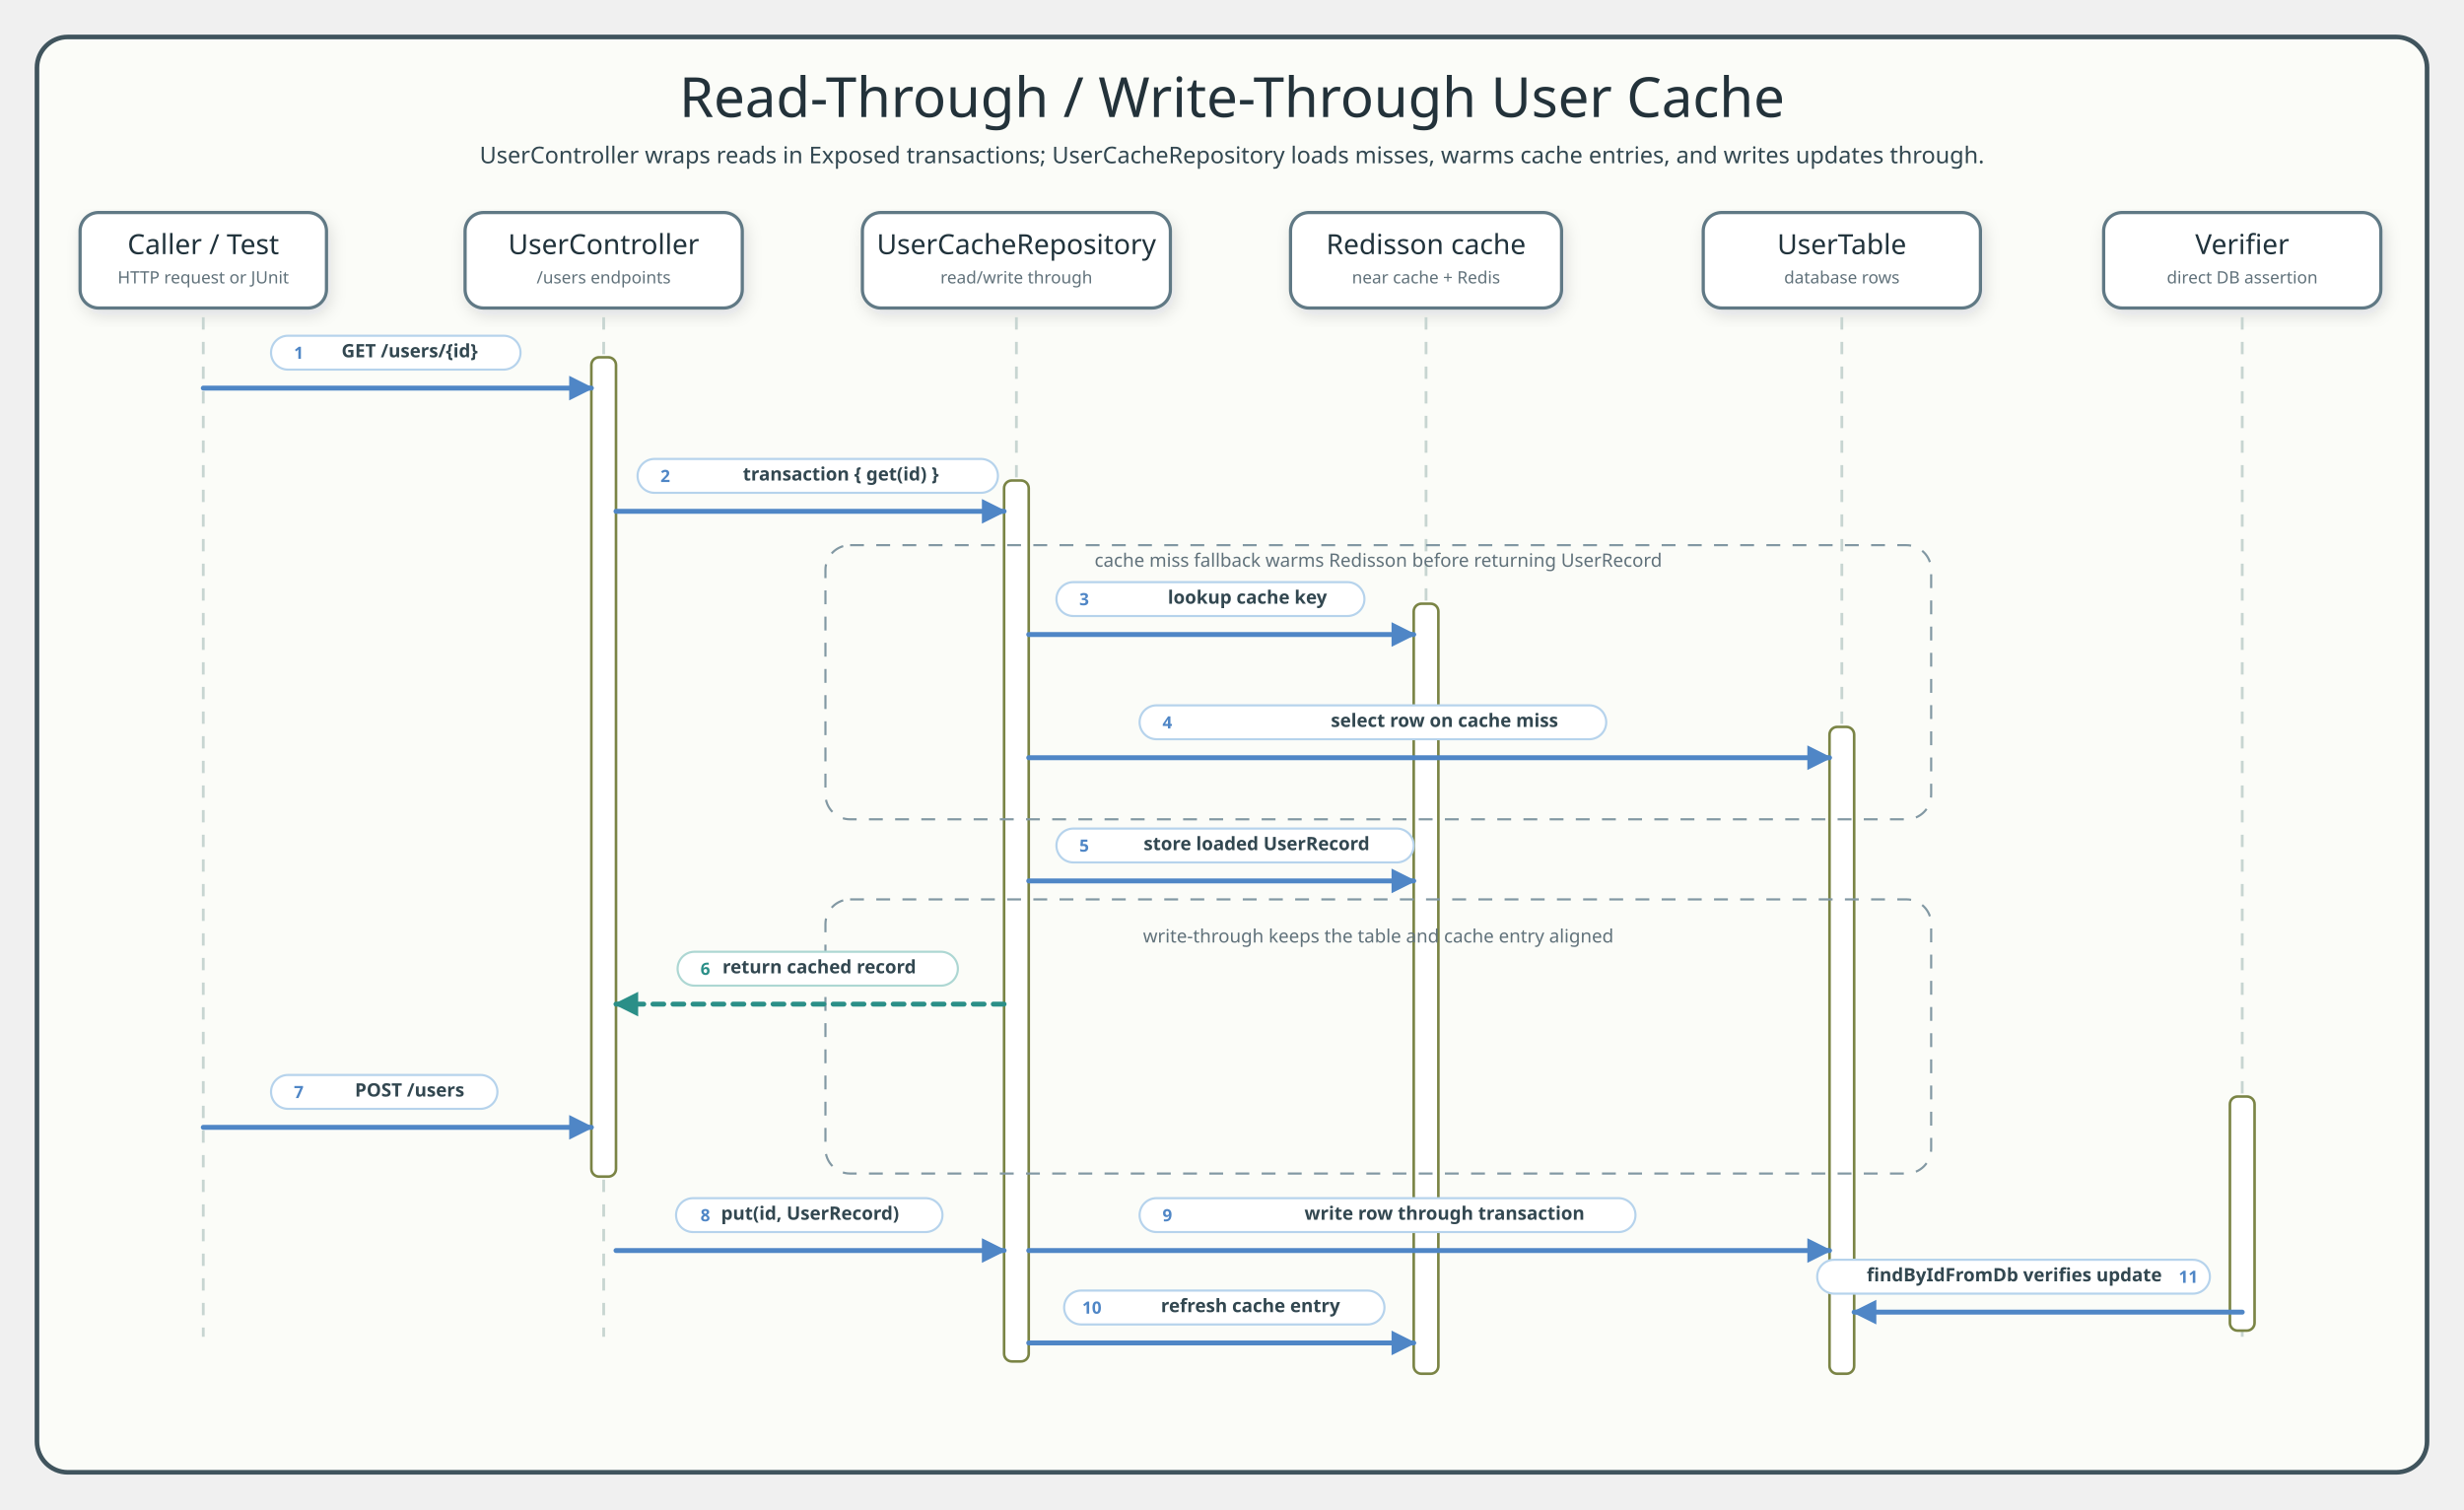
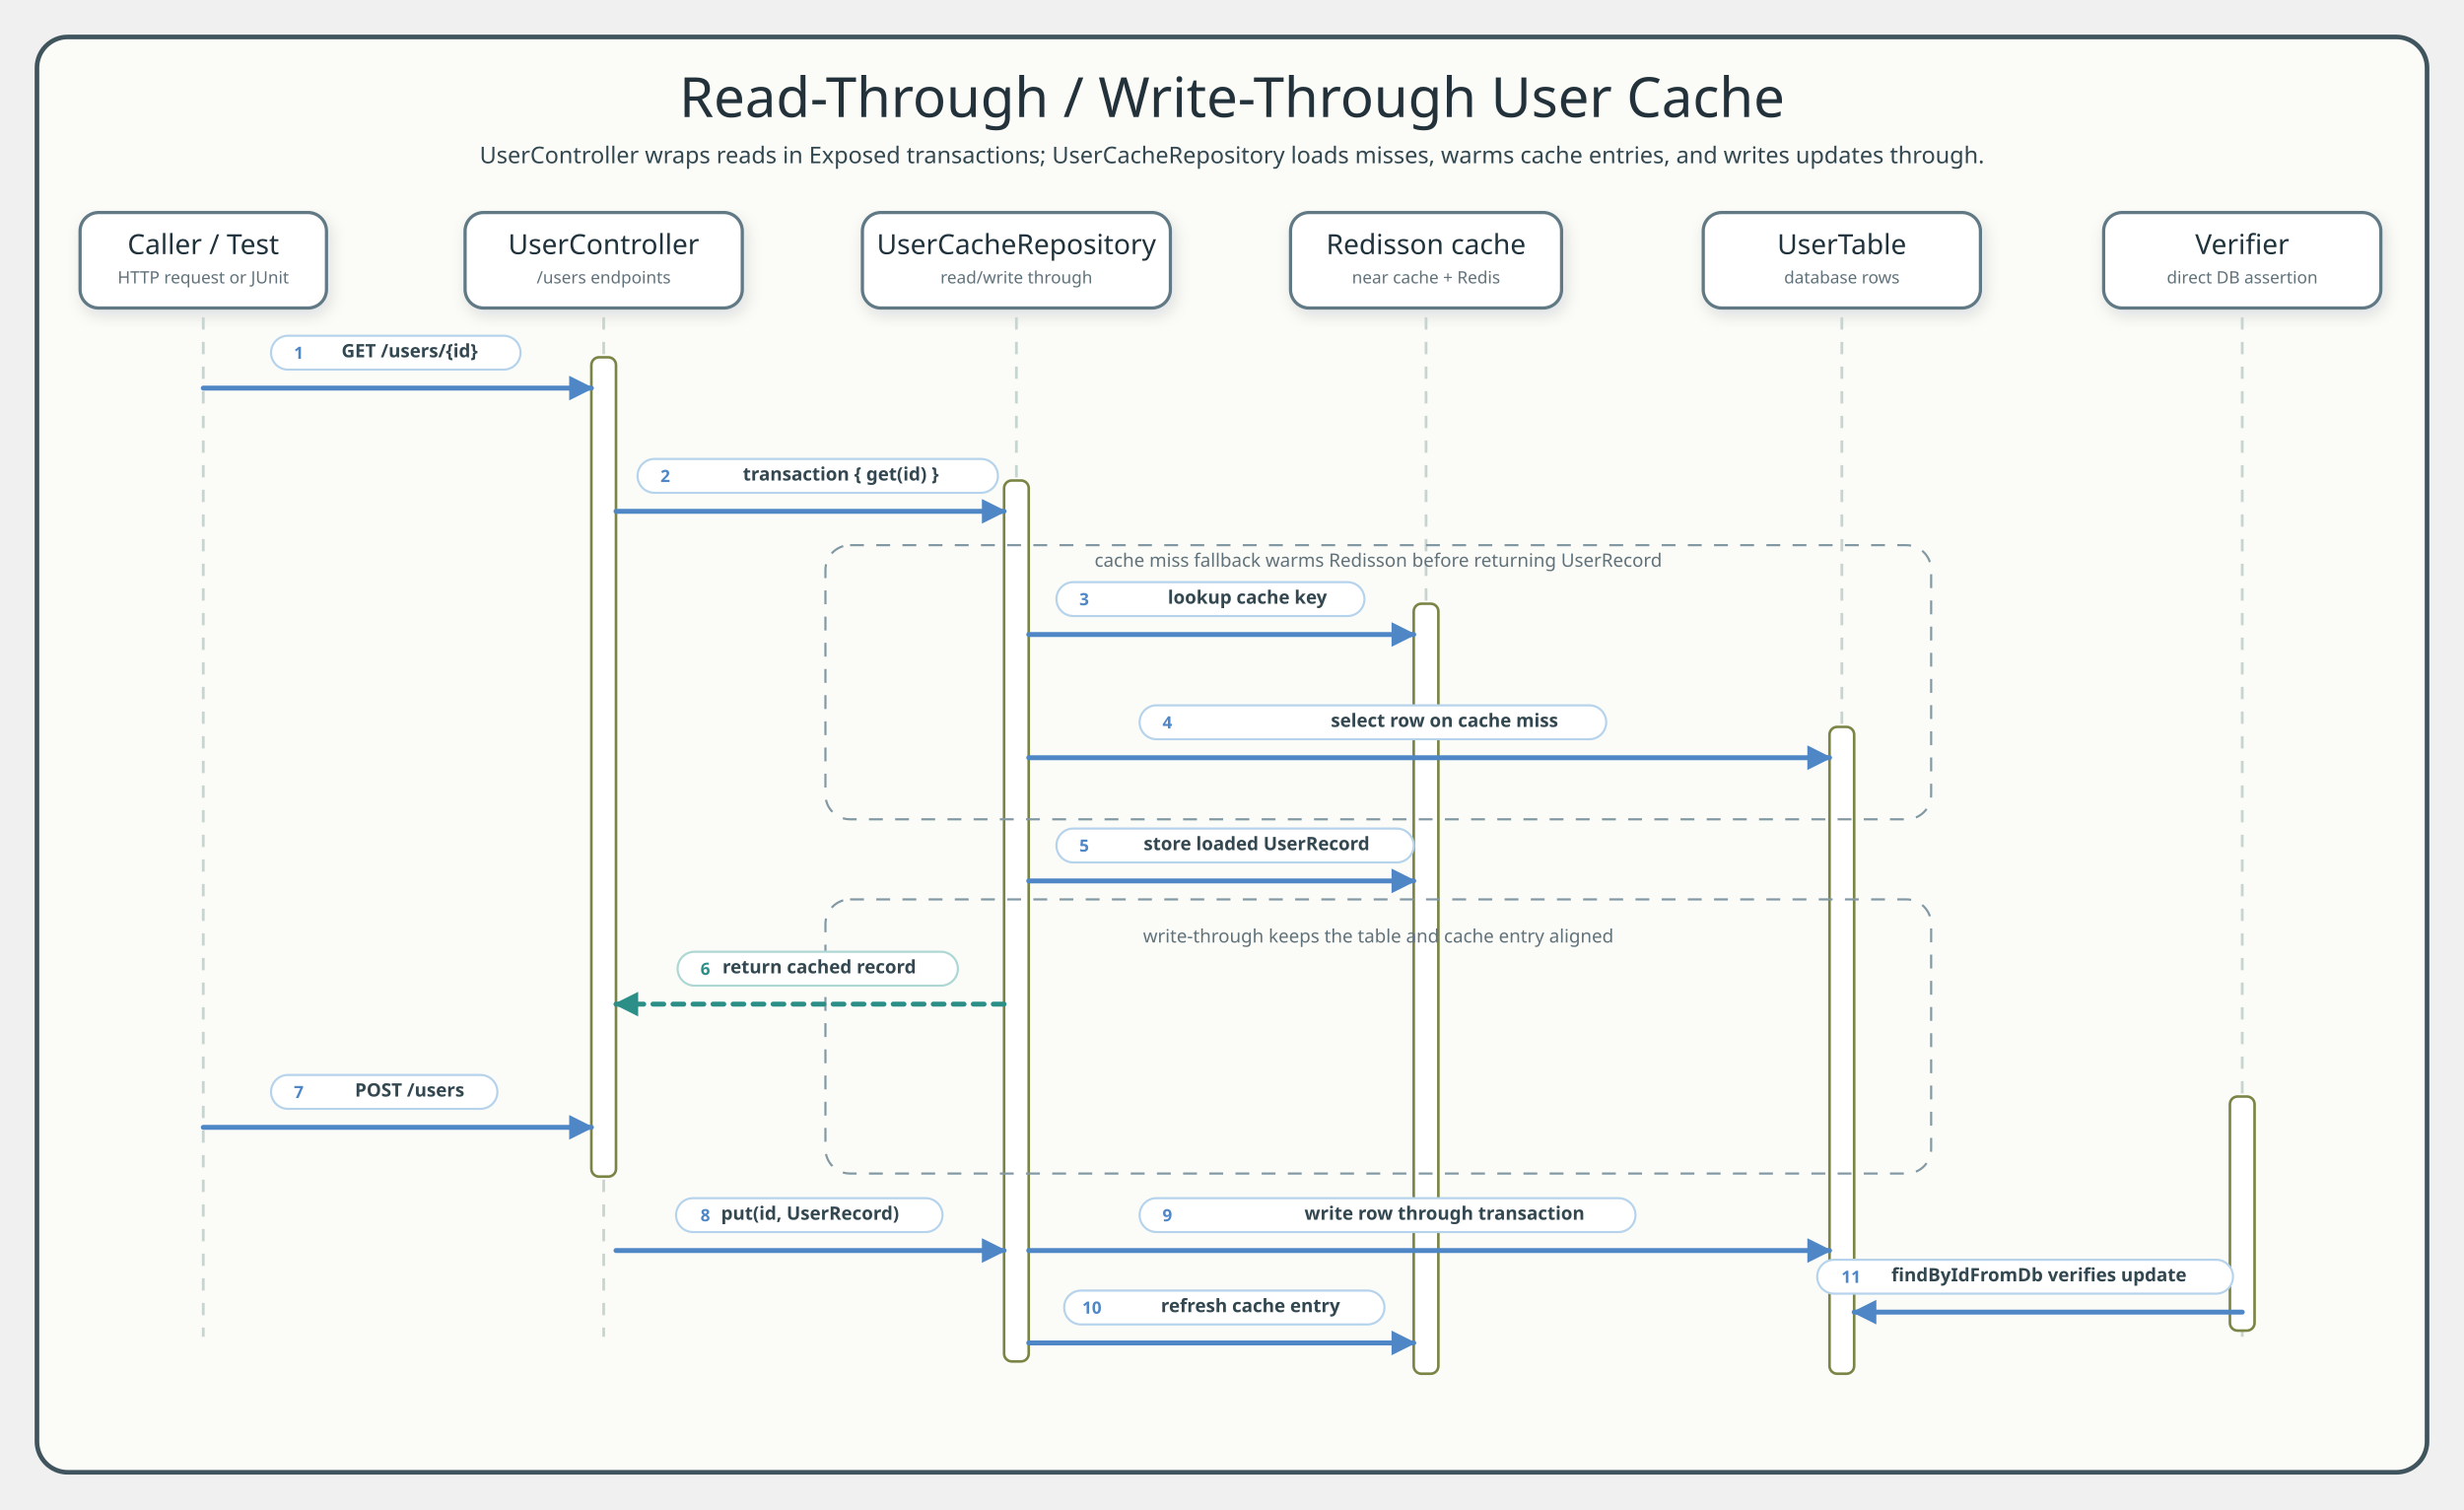
<svg xmlns="http://www.w3.org/2000/svg" viewBox="0 0 1600 980" width="1600" height="980" role="img" aria-label="Read-through and write-through user cache sequence">
  <defs>
    <filter id="shadow" x="-10%" y="-10%" width="120%" height="130%">
      <feDropShadow dx="2" dy="4" stdDeviation="5" flood-color="#1f2937" flood-opacity="0.12" />
    </filter>
    <marker id="seqArrow" markerUnits="userSpaceOnUse" markerWidth="16" markerHeight="16" viewBox="0 0 10 10" refX="9" refY="5" orient="auto">
      <path d="M 0 0 L 10 5 L 0 10 Z" fill="#4f86c6" stroke="#4f86c6" stroke-width="0" stroke-dasharray="none" style="stroke-dasharray:none!important" />
    </marker>
    <marker id="seqArrowAmber" markerUnits="userSpaceOnUse" markerWidth="16" markerHeight="16" viewBox="0 0 10 10" refX="9" refY="5" orient="auto">
      <path d="M 0 0 L 10 5 L 0 10 Z" fill="#a2743d" stroke="#a2743d" stroke-width="0" stroke-dasharray="none" style="stroke-dasharray:none!important" />
    </marker>
    <marker id="seqArrowTeal" markerUnits="userSpaceOnUse" markerWidth="16" markerHeight="16" viewBox="0 0 10 10" refX="9" refY="5" orient="auto">
      <path d="M 0 0 L 10 5 L 0 10 Z" fill="#2b8f88" stroke="#2b8f88" stroke-width="0" stroke-dasharray="none" style="stroke-dasharray:none!important" />
    </marker>
    <style>
      text { letter-spacing: 0; }
      .canvas { fill: #fbfcf8; stroke: #40545d; stroke-width: 3; }
      .title { font-family: "Architects Daughter"; font-size: 36px; fill: #23323a; }
      .subtitle,.participant-sub,.msg,.detail { font-family: "Comic Mono"; fill: #324750; }
      .subtitle { font-size: 15px; }
      .header { fill: #fff; stroke-width: 2.1; filter: url(#shadow); }
      .actor { stroke: #617985; }
      .service { stroke: #617985; }
      .cache { stroke: #617985; }
      .store { stroke: #617985; }
      .participant { font-family: "Architects Daughter"; font-size: 18px; fill: #20323b; }
      .participant-sub { font-size: 11px; fill: #60717a; }
      .lifeline { fill: none; stroke: #c7d5d1; stroke-width: 1.8; stroke-dasharray: 8 8; }
      .activation { fill: #ffffff; stroke: #7a8445; stroke-width: 1.7; rx: 5; }
      .call,.return { fill: none; stroke-width: 3.2; stroke-linecap: round; stroke-linejoin: round; marker-end: url(#seqArrow); }
      .call { stroke: #4f86c6; marker-end: url(#seqArrow); }
      .return { stroke: #2b8f88; stroke-dasharray: 7 6; marker-end: url(#seqArrowTeal); }
      .pill { fill: #ffffff; stroke: #7a8445; stroke-width: 1.4; }
      .num { font-family: "Comic Mono"; font-size: 11px; font-weight: 700; fill: #7a8445; }
      .msg { font-size: 12px; font-weight: 700; }
      .detail { font-size: 12px; fill: #60717a; }
      .band { fill: none; stroke: #8298a3; stroke-width: 1.4; stroke-dasharray: 9 8; }
    </style>
  </defs>
  <rect x="24" y="24" width="1552" height="932" rx="20" class="canvas frame" />
  <text x="800" y="76" text-anchor="middle" class="title">Read-Through / Write-Through User Cache</text>
  <text x="800" y="106" text-anchor="middle" class="subtitle">UserController wraps reads in Exposed transactions; UserCacheRepository loads misses, warms cache entries, and writes updates through.</text>
  <rect x="52" y="138" width="160" height="62" rx="12" class="header actor" />
  <text x="132" y="165" text-anchor="middle" class="participant">Caller / Test</text>
  <text x="132" y="184" text-anchor="middle" class="participant-sub">HTTP request or JUnit</text>
  <rect x="302" y="138" width="180" height="62" rx="12" class="header service" />
  <text x="392" y="165" text-anchor="middle" class="participant">UserController</text>
  <text x="392" y="184" text-anchor="middle" class="participant-sub">/users endpoints</text>
  <rect x="560" y="138" width="200" height="62" rx="12" class="header service" />
  <text x="660" y="165" text-anchor="middle" class="participant">UserCacheRepository</text>
  <text x="660" y="184" text-anchor="middle" class="participant-sub">read/write through</text>
  <rect x="838" y="138" width="176" height="62" rx="12" class="header cache" />
  <text x="926" y="165" text-anchor="middle" class="participant">Redisson cache</text>
  <text x="926" y="184" text-anchor="middle" class="participant-sub">near cache + Redis</text>
  <rect x="1106" y="138" width="180" height="62" rx="12" class="header store" />
  <text x="1196" y="165" text-anchor="middle" class="participant">UserTable</text>
  <text x="1196" y="184" text-anchor="middle" class="participant-sub">database rows</text>
  <rect x="1366" y="138" width="180" height="62" rx="12" class="header actor" />
  <text x="1456" y="165" text-anchor="middle" class="participant">Verifier</text>
  <text x="1456" y="184" text-anchor="middle" class="participant-sub">direct DB assertion</text>
  <path class="lifeline" d="M 132 206 L 132 868" />
  <path class="lifeline" d="M 392 206 L 392 868" />
  <path class="lifeline" d="M 660 206 L 660 868" />
  <path class="lifeline" d="M 926 206 L 926 868" />
  <path class="lifeline" d="M 1196 206 L 1196 868" />
  <path class="lifeline" d="M 1456 206 L 1456 868" />
  <rect x="384" y="232" width="16" height="532" rx="5" class="activation" />
  <rect x="652" y="312" width="16" height="572" rx="5" class="activation" />
  <rect x="918" y="392" width="16" height="500" rx="5" class="activation" />
  <rect x="1188" y="472" width="16" height="420" rx="5" class="activation" />
  <rect x="1448" y="712" width="16" height="152" rx="5" class="activation" />
  <rect x="536" y="354" width="718" height="178" rx="16" class="band" />
  <text x="895" y="368" text-anchor="middle" class="detail">cache miss fallback warms Redisson before returning UserRecord</text>
  <rect x="536" y="584" width="718" height="178" rx="16" class="band" />
  <text x="895" y="612" text-anchor="middle" class="detail">write-through keeps the table and cache entry aligned</text>
  <path id="m1" data-connector="m1" class="call" d="M 132 252 L 384 252" />
  <rect x="176" y="218" width="162" height="22" rx="11" class="pill" style="stroke:#b6d3ec" />
  <text x="194" y="233" text-anchor="middle" class="num" style="fill:#4f86c6">1</text>
  <text x="266" y="232" text-anchor="middle" class="msg">GET /users/{id}</text>
  <path id="m2" data-connector="m2" class="call" d="M 400 332 L 652 332" />
  <rect x="414" y="298" width="234" height="22" rx="11" class="pill" style="stroke:#b6d3ec" />
  <text x="432" y="313" text-anchor="middle" class="num" style="fill:#4f86c6">2</text>
  <text x="546" y="312" text-anchor="middle" class="msg">transaction { get(id) }</text>
  <path id="m3" data-connector="m3" class="call" d="M 668 412 L 918 412" />
  <rect x="686" y="378" width="200" height="22" rx="11" class="pill" style="stroke:#b6d3ec" />
  <text x="704" y="393" text-anchor="middle" class="num" style="fill:#4f86c6">3</text>
  <text x="810" y="392" text-anchor="middle" class="msg">lookup cache key</text>
  <path id="m4" data-connector="m4" class="call" d="M 668 492 L 1188 492" />
  <rect x="740" y="458" width="303" height="22" rx="11" class="pill" style="stroke:#b6d3ec" />
  <text x="758" y="473" text-anchor="middle" class="num" style="fill:#4f86c6">4</text>
  <text x="938" y="472" text-anchor="middle" class="msg">select row on cache miss</text>
  <path id="m5" data-connector="m5" class="call" d="M 668 572 L 918 572" />
  <rect x="686" y="538" width="232" height="22" rx="11" class="pill" style="stroke:#b6d3ec" />
  <text x="704" y="553" text-anchor="middle" class="num" style="fill:#4f86c6">5</text>
  <text x="816" y="552" text-anchor="middle" class="msg">store loaded UserRecord</text>
  <path id="m6" data-connector="m6" class="return" d="M 652 652 L 400 652" />
  <rect x="440" y="618" width="182" height="22" rx="11" class="pill" style="stroke:#add7d3" />
  <text x="458" y="633" text-anchor="middle" class="num" style="fill:#2b8f88">6</text>
  <text x="532" y="632" text-anchor="middle" class="msg">return cached record</text>
  <path id="m7" data-connector="m7" class="call" d="M 132 732 L 384 732" />
  <rect x="176" y="698" width="147" height="22" rx="11" class="pill" style="stroke:#b6d3ec" />
  <text x="194" y="713" text-anchor="middle" class="num" style="fill:#4f86c6">7</text>
  <text x="266" y="712" text-anchor="middle" class="msg">POST /users</text>
  <path id="m8" data-connector="m8" class="call" d="M 400 812 L 652 812" />
  <rect x="439" y="778" width="173" height="22" rx="11" class="pill" style="stroke:#b6d3ec" />
  <text x="458" y="793" text-anchor="middle" class="num" style="fill:#4f86c6">8</text>
  <text x="526" y="792" text-anchor="middle" class="msg">put(id, UserRecord)</text>
  <path id="m9" data-connector="m9" class="call" d="M 668 812 L 1188 812" />
  <rect x="740" y="778" width="322" height="22" rx="11" class="pill" style="stroke:#b6d3ec" />
  <text x="758" y="793" text-anchor="middle" class="num" style="fill:#4f86c6">9</text>
  <text x="938" y="792" text-anchor="middle" class="msg">write row through transaction</text>
  <path id="m10" data-connector="m10" class="call" d="M 668 872 L 918 872" />
  <rect x="691" y="838" width="208" height="22" rx="11" class="pill" style="stroke:#b6d3ec" />
  <text x="709" y="853" text-anchor="middle" class="num" style="fill:#4f86c6">10</text>
  <text x="812" y="852" text-anchor="middle" class="msg">refresh cache entry</text>
  <path id="m11" data-connector="m11" class="call" d="M 1456 852 L 1204 852" />
-   <rect x="1180" y="818" width="255" height="22" rx="11" class="pill" style="stroke:#b6d3ec" />
-   <text x="1421" y="833" text-anchor="middle" class="num" style="fill:#4f86c6">11</text>
-   <text x="1308" y="832" text-anchor="middle" class="msg">findByIdFromDb verifies update</text>
+   <rect x="1180" y="818" width="270" height="22" rx="11" class="pill" style="stroke:#b6d3ec" />
+   <text x="1202" y="833" text-anchor="middle" class="num" style="fill:#4f86c6">11</text>
+   <text x="1324" y="832" text-anchor="middle" class="msg">findByIdFromDb verifies update</text>
</svg>
